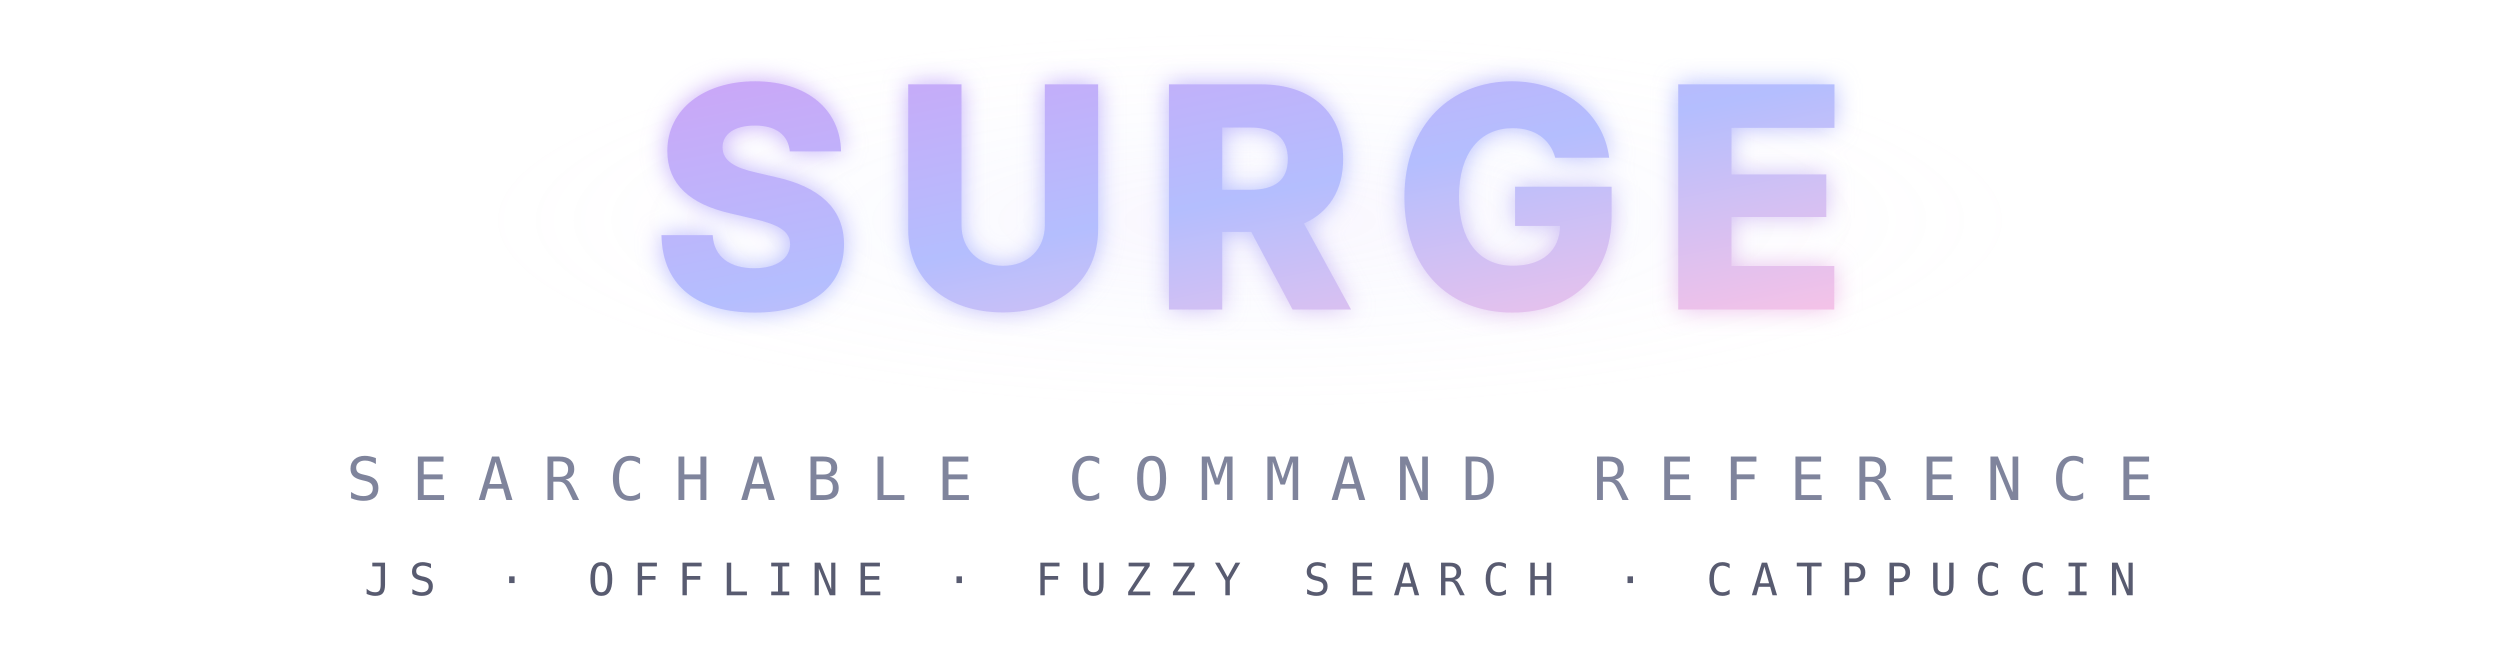
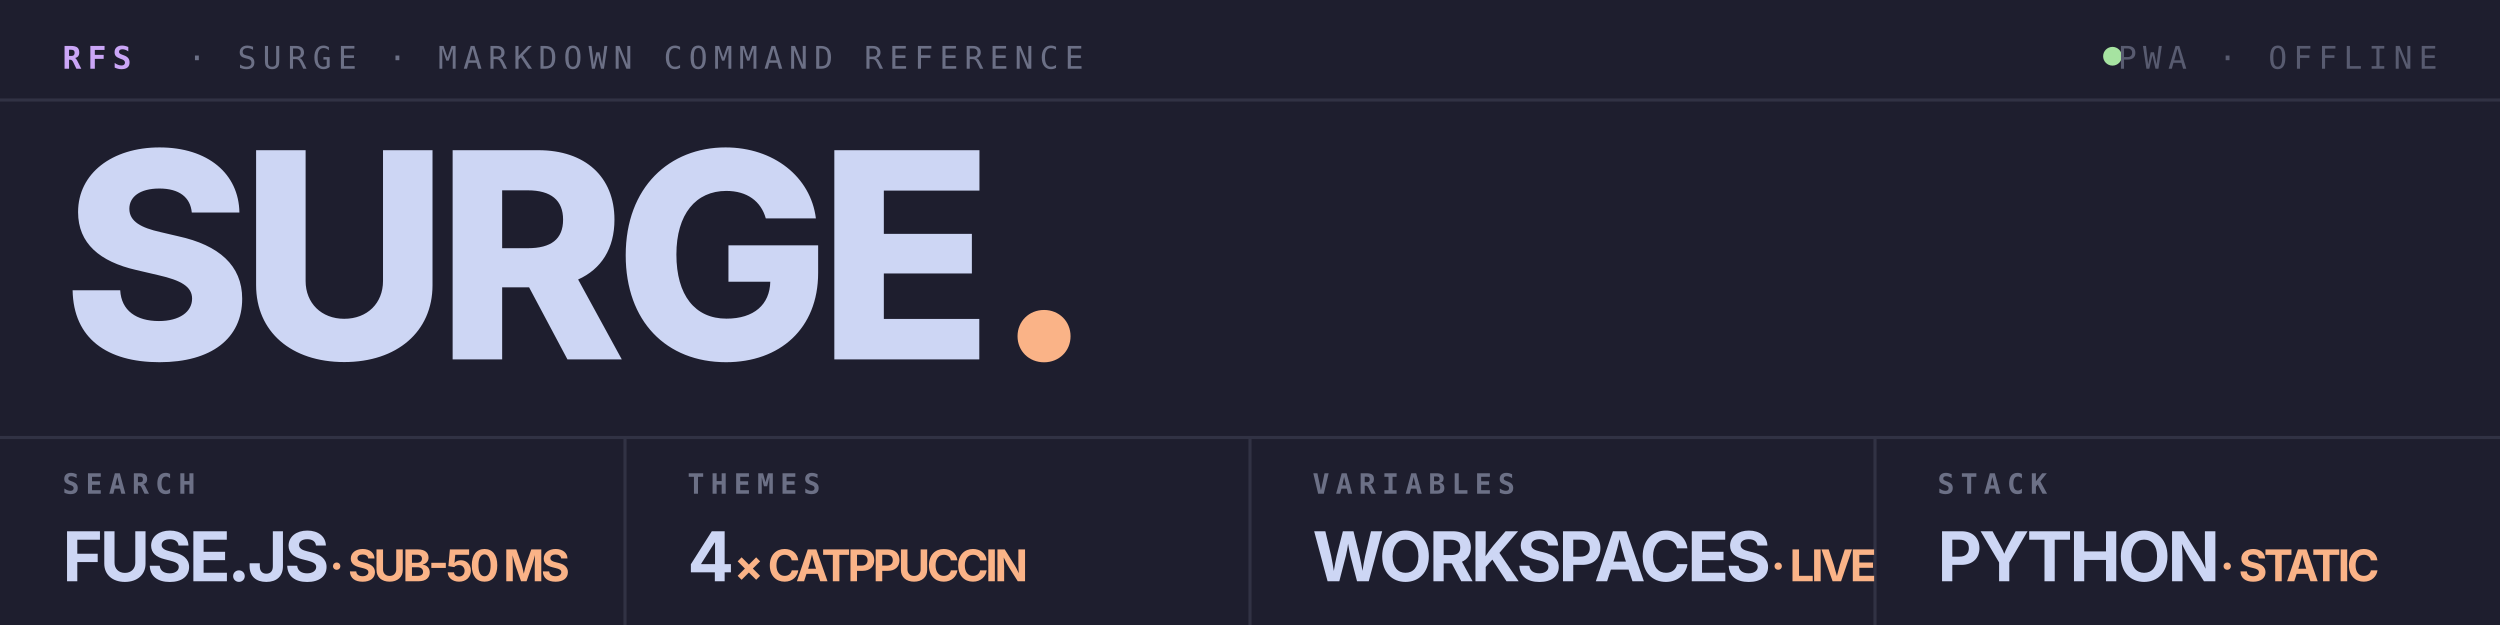
- <svg xmlns="http://www.w3.org/2000/svg" viewBox="0 0 420 110" fill="none">
-   <defs>
-     <linearGradient id="grad" x1="0%" y1="0%" x2="100%" y2="100%">
-       <stop offset="0%" stop-color="#cba6f7" />
-       <stop offset="50%" stop-color="#b4befe" />
-       <stop offset="100%" stop-color="#f5c2e7" />
-     </linearGradient>
-     <radialGradient id="glow" cx="50%" cy="40%" r="40%">
-       <stop offset="0%" stop-color="#cba6f7" stop-opacity="0.1" />
-       <stop offset="50%" stop-color="#b4befe" stop-opacity="0.04" />
-       <stop offset="100%" stop-color="#f5c2e7" stop-opacity="0" />
-     </radialGradient>
-     <filter id="textglow">
-       <feGaussianBlur in="SourceGraphic" stdDeviation="2" result="blur" />
-       <feComposite in="SourceGraphic" in2="blur" operator="over" />
-     </filter>
-   </defs>
-   <ellipse cx="210" cy="45" rx="160" ry="40" fill="url(#glow)" />
-   <text x="210" y="52" text-anchor="middle" font-family="'Inter', 'SF Pro Display', 'Segoe UI', 'Helvetica Neue', Arial, sans-serif" font-size="52" font-weight="800" fill="url(#grad)" letter-spacing="6" filter="url(#textglow)">SURGE</text>
-   <line x1="125" y1="68" x2="295" y2="68" stroke="url(#grad)" stroke-width="0.6" opacity="0.2" />
-   <text x="210" y="84" text-anchor="middle" font-family="'JetBrains Mono', 'SF Mono', 'Fira Code', 'Cascadia Code', monospace" font-size="10" font-weight="400" fill="#7f849c" letter-spacing="5">SEARCHABLE COMMAND REFERENCE</text>
-   <text x="210" y="100" text-anchor="middle" font-family="'JetBrains Mono', 'SF Mono', 'Fira Code', monospace" font-size="7.5" font-weight="400" fill="#585b70" letter-spacing="3">JS · OFFLINE · FUZZY SEARCH · CATPPUCCIN</text>
+ <svg xmlns="http://www.w3.org/2000/svg" viewBox="0 0 800 200" fill="none">
+   <rect x="0" y="0" width="800" height="200" fill="#1e1e2e" />
+   <line x1="0" y1="32" x2="800" y2="32" stroke="#313244" stroke-width="1" />
+   <text x="20" y="22" font-family="'JetBrains Mono', 'SF Mono', 'Fira Code', 'Cascadia Code', monospace" font-size="10" font-weight="700" fill="#cba6f7" letter-spacing="2">RFS</text>
+   <text x="60" y="22" font-family="'JetBrains Mono', 'SF Mono', 'Fira Code', 'Cascadia Code', monospace" font-size="10" font-weight="500" fill="#6c7086" letter-spacing="2">·  SURGE  ·  MARKDOWN COMMAND REFERENCE</text>
+   <circle cx="676" cy="18" r="3" fill="#a6e3a1" />
+   <text x="780" y="22" text-anchor="end" font-family="'JetBrains Mono', 'SF Mono', 'Fira Code', 'Cascadia Code', monospace" font-size="10" font-weight="500" fill="#585b70" letter-spacing="2">PWA · OFFLINE</text>
+   <text x="20" y="115" font-family="'Inter', 'SF Pro Display', 'Segoe UI', 'Helvetica Neue', Arial, sans-serif" font-size="92" font-weight="800" fill="#cdd6f4" letter-spacing="-4">SURGE<tspan fill="#fab387">.</tspan>
+   </text>
+   <line x1="0" y1="140" x2="800" y2="140" stroke="#313244" stroke-width="1" />
+   <line x1="200" y1="140" x2="200" y2="200" stroke="#313244" stroke-width="1" />
+   <line x1="400" y1="140" x2="400" y2="200" stroke="#313244" stroke-width="1" />
+   <line x1="600" y1="140" x2="600" y2="200" stroke="#313244" stroke-width="1" />
+   <text x="20" y="158" font-family="'JetBrains Mono', 'SF Mono', monospace" font-size="9" font-weight="600" fill="#6c7086" letter-spacing="2">SEARCH</text>
+   <text x="20" y="186" font-family="'Inter', sans-serif" font-size="22" font-weight="700" fill="#cdd6f4" letter-spacing="-1">FUSE.JS<tspan fill="#fab387" font-size="14"> · SUB-50 MS</tspan>
+   </text>
+   <text x="220" y="158" font-family="'JetBrains Mono', 'SF Mono', monospace" font-size="9" font-weight="600" fill="#6c7086" letter-spacing="2">THEMES</text>
+   <text x="220" y="186" font-family="'Inter', sans-serif" font-size="22" font-weight="700" fill="#cdd6f4" letter-spacing="-1">4<tspan fill="#fab387" font-size="14"> × CATPPUCCIN</tspan>
+   </text>
+   <text x="420" y="158" font-family="'JetBrains Mono', 'SF Mono', monospace" font-size="9" font-weight="600" fill="#6c7086" letter-spacing="2">VARIABLES</text>
+   <text x="420" y="186" font-family="'Inter', sans-serif" font-size="22" font-weight="700" fill="#cdd6f4" letter-spacing="-1">WORKSPACES<tspan fill="#fab387" font-size="14"> · LIVE</tspan>
+   </text>
+   <text x="620" y="158" font-family="'JetBrains Mono', 'SF Mono', monospace" font-size="9" font-weight="600" fill="#6c7086" letter-spacing="2">STACK</text>
+   <text x="620" y="186" font-family="'Inter', sans-serif" font-size="22" font-weight="700" fill="#cdd6f4" letter-spacing="-1">PYTHON<tspan fill="#fab387" font-size="14"> · STATIC</tspan>
+   </text>
</svg>
